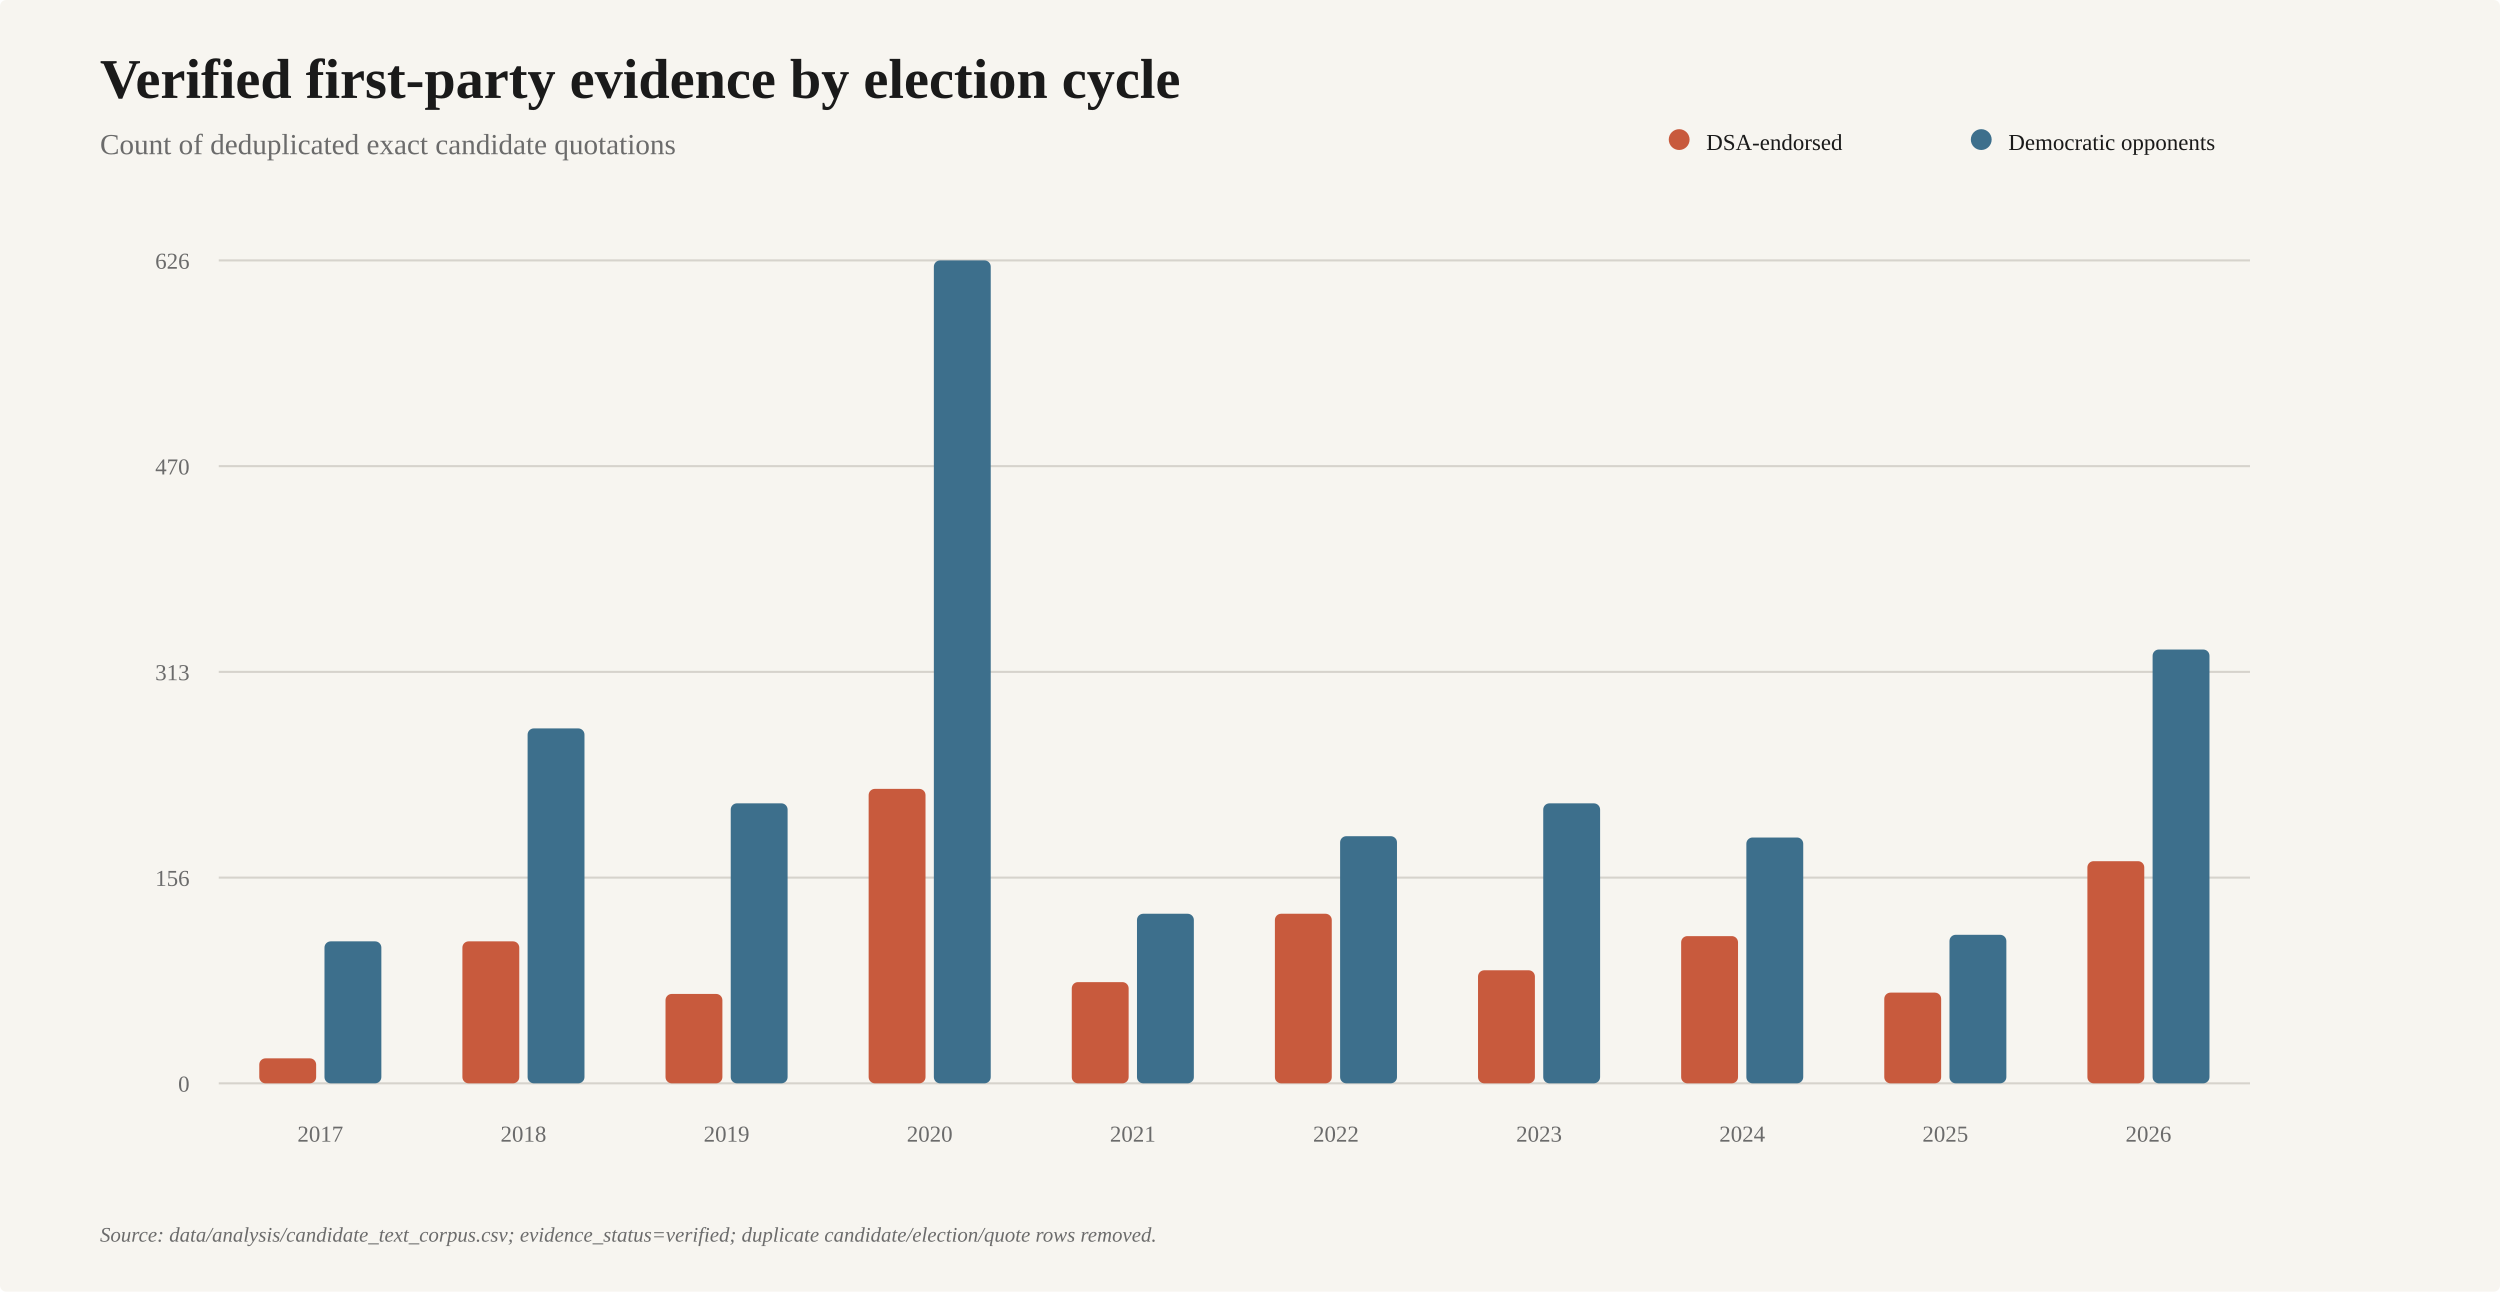
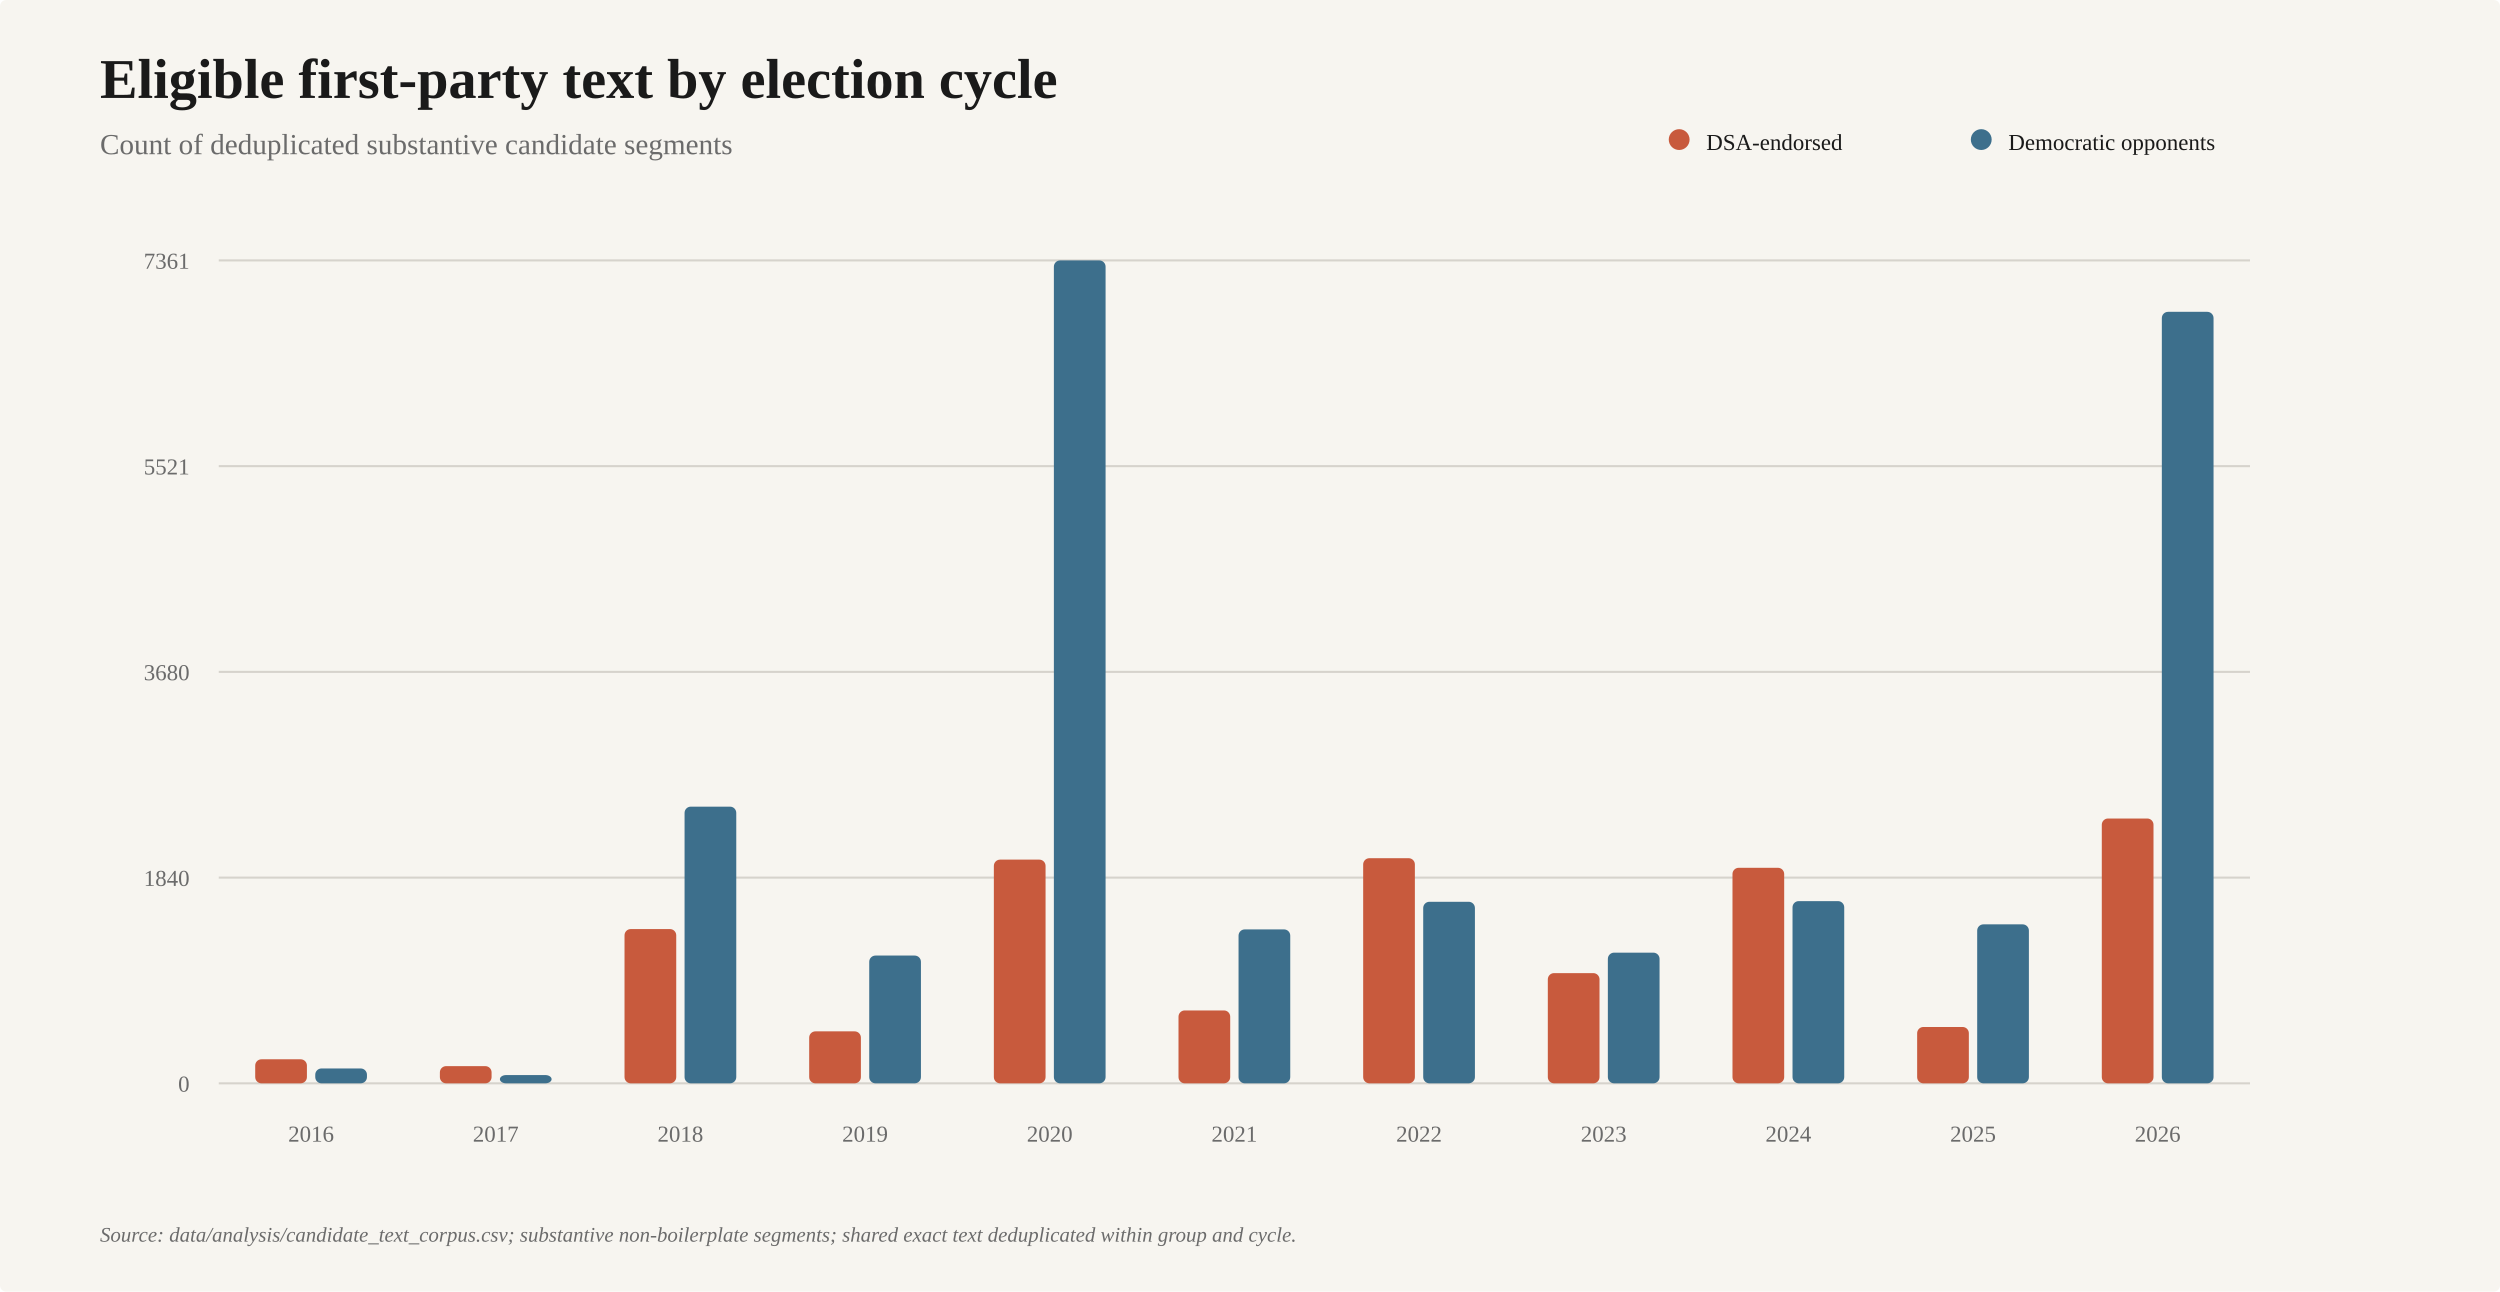
<svg xmlns="http://www.w3.org/2000/svg" width="1200" height="620" viewBox="0 0 1200 620">
  <rect x="0.00" y="0.00" width="1200.00" height="620.00" fill="#F7F5F0" rx="3" />
-   <text x="48" y="47" text-anchor="start" fill="#1A1A1A" font-family="Georgia, Times New Roman, serif" font-size="27px" font-weight="700" font-style="normal">Verified first-party evidence by election cycle</text>
-   <text x="48" y="74" text-anchor="start" fill="#6B6B6B" font-family="Georgia, Times New Roman, serif" font-size="14px" font-weight="400" font-style="normal">Count of deduplicated exact candidate quotations</text>
+   <text x="48" y="47" text-anchor="start" fill="#1A1A1A" font-family="Georgia, Times New Roman, serif" font-size="27px" font-weight="700" font-style="normal">Eligible first-party text by election cycle</text>
+   <text x="48" y="74" text-anchor="start" fill="#6B6B6B" font-family="Georgia, Times New Roman, serif" font-size="14px" font-weight="400" font-style="normal">Count of deduplicated substantive candidate segments</text>
  <line x1="105" y1="520.0" x2="1080" y2="520.0" stroke="#D6D3CC" stroke-width="1" />
  <text x="91" y="524.0" text-anchor="end" fill="#6B6B6B" font-family="Georgia, Times New Roman, serif" font-size="11px" font-weight="400" font-style="normal">0</text>
  <line x1="105" y1="421.25" x2="1080" y2="421.25" stroke="#D6D3CC" stroke-width="1" />
-   <text x="91" y="425.25" text-anchor="end" fill="#6B6B6B" font-family="Georgia, Times New Roman, serif" font-size="11px" font-weight="400" font-style="normal">156</text>
+   <text x="91" y="425.25" text-anchor="end" fill="#6B6B6B" font-family="Georgia, Times New Roman, serif" font-size="11px" font-weight="400" font-style="normal">1840</text>
  <line x1="105" y1="322.5" x2="1080" y2="322.5" stroke="#D6D3CC" stroke-width="1" />
-   <text x="91" y="326.5" text-anchor="end" fill="#6B6B6B" font-family="Georgia, Times New Roman, serif" font-size="11px" font-weight="400" font-style="normal">313</text>
+   <text x="91" y="326.5" text-anchor="end" fill="#6B6B6B" font-family="Georgia, Times New Roman, serif" font-size="11px" font-weight="400" font-style="normal">3680</text>
  <line x1="105" y1="223.75" x2="1080" y2="223.75" stroke="#D6D3CC" stroke-width="1" />
-   <text x="91" y="227.75" text-anchor="end" fill="#6B6B6B" font-family="Georgia, Times New Roman, serif" font-size="11px" font-weight="400" font-style="normal">470</text>
+   <text x="91" y="227.75" text-anchor="end" fill="#6B6B6B" font-family="Georgia, Times New Roman, serif" font-size="11px" font-weight="400" font-style="normal">5521</text>
  <line x1="105" y1="125.0" x2="1080" y2="125.0" stroke="#D6D3CC" stroke-width="1" />
-   <text x="91" y="129.0" text-anchor="end" fill="#6B6B6B" font-family="Georgia, Times New Roman, serif" font-size="11px" font-weight="400" font-style="normal">626</text>
-   <rect x="124.45" y="508.01" width="27.30" height="11.99" fill="#C85A3D" rx="3" />
-   <rect x="155.75" y="451.85" width="27.30" height="68.15" fill="#3D6F8C" rx="3" />
-   <text x="153.75" y="548" text-anchor="middle" fill="#6B6B6B" font-family="Georgia, Times New Roman, serif" font-size="11px" font-weight="400" font-style="normal">2017</text>
-   <rect x="221.95" y="451.85" width="27.30" height="68.15" fill="#C85A3D" rx="3" />
-   <rect x="253.25" y="349.63" width="27.30" height="170.37" fill="#3D6F8C" rx="3" />
-   <text x="251.25" y="548" text-anchor="middle" fill="#6B6B6B" font-family="Georgia, Times New Roman, serif" font-size="11px" font-weight="400" font-style="normal">2018</text>
-   <rect x="319.45" y="477.09" width="27.30" height="42.91" fill="#C85A3D" rx="3" />
-   <rect x="350.75" y="385.60" width="27.30" height="134.40" fill="#3D6F8C" rx="3" />
-   <text x="348.75" y="548" text-anchor="middle" fill="#6B6B6B" font-family="Georgia, Times New Roman, serif" font-size="11px" font-weight="400" font-style="normal">2019</text>
-   <rect x="416.95" y="378.66" width="27.30" height="141.34" fill="#C85A3D" rx="3" />
-   <rect x="448.25" y="125.00" width="27.30" height="395.00" fill="#3D6F8C" rx="3" />
-   <text x="446.25" y="548" text-anchor="middle" fill="#6B6B6B" font-family="Georgia, Times New Roman, serif" font-size="11px" font-weight="400" font-style="normal">2020</text>
-   <rect x="514.45" y="471.41" width="27.30" height="48.59" fill="#C85A3D" rx="3" />
-   <rect x="545.75" y="438.60" width="27.30" height="81.40" fill="#3D6F8C" rx="3" />
-   <text x="543.75" y="548" text-anchor="middle" fill="#6B6B6B" font-family="Georgia, Times New Roman, serif" font-size="11px" font-weight="400" font-style="normal">2021</text>
-   <rect x="611.95" y="438.60" width="27.30" height="81.40" fill="#C85A3D" rx="3" />
-   <rect x="643.25" y="401.37" width="27.30" height="118.63" fill="#3D6F8C" rx="3" />
-   <text x="641.25" y="548" text-anchor="middle" fill="#6B6B6B" font-family="Georgia, Times New Roman, serif" font-size="11px" font-weight="400" font-style="normal">2022</text>
-   <rect x="709.45" y="465.73" width="27.30" height="54.27" fill="#C85A3D" rx="3" />
-   <rect x="740.75" y="385.60" width="27.30" height="134.40" fill="#3D6F8C" rx="3" />
-   <text x="738.75" y="548" text-anchor="middle" fill="#6B6B6B" font-family="Georgia, Times New Roman, serif" font-size="11px" font-weight="400" font-style="normal">2023</text>
-   <rect x="806.95" y="449.33" width="27.30" height="70.67" fill="#C85A3D" rx="3" />
-   <rect x="838.25" y="402.00" width="27.30" height="118.00" fill="#3D6F8C" rx="3" />
-   <text x="836.25" y="548" text-anchor="middle" fill="#6B6B6B" font-family="Georgia, Times New Roman, serif" font-size="11px" font-weight="400" font-style="normal">2024</text>
-   <rect x="904.45" y="476.46" width="27.30" height="43.54" fill="#C85A3D" rx="3" />
-   <rect x="935.75" y="448.70" width="27.30" height="71.30" fill="#3D6F8C" rx="3" />
-   <text x="933.75" y="548" text-anchor="middle" fill="#6B6B6B" font-family="Georgia, Times New Roman, serif" font-size="11px" font-weight="400" font-style="normal">2025</text>
-   <rect x="1001.95" y="413.36" width="27.30" height="106.64" fill="#C85A3D" rx="3" />
-   <rect x="1033.25" y="311.77" width="27.30" height="208.23" fill="#3D6F8C" rx="3" />
-   <text x="1031.25" y="548" text-anchor="middle" fill="#6B6B6B" font-family="Georgia, Times New Roman, serif" font-size="11px" font-weight="400" font-style="normal">2026</text>
+   <text x="91" y="129.0" text-anchor="end" fill="#6B6B6B" font-family="Georgia, Times New Roman, serif" font-size="11px" font-weight="400" font-style="normal">7361</text>
+   <rect x="122.50" y="508.46" width="24.82" height="11.54" fill="#C85A3D" rx="3" />
+   <rect x="151.32" y="512.86" width="24.82" height="7.14" fill="#3D6F8C" rx="3" />
+   <text x="149.318" y="548" text-anchor="middle" fill="#6B6B6B" font-family="Georgia, Times New Roman, serif" font-size="11px" font-weight="400" font-style="normal">2016</text>
+   <rect x="211.14" y="511.74" width="24.82" height="8.26" fill="#C85A3D" rx="3" />
+   <rect x="239.95" y="516.03" width="24.82" height="3.97" fill="#3D6F8C" rx="3" />
+   <text x="237.955" y="548" text-anchor="middle" fill="#6B6B6B" font-family="Georgia, Times New Roman, serif" font-size="11px" font-weight="400" font-style="normal">2017</text>
+   <rect x="299.77" y="445.95" width="24.82" height="74.05" fill="#C85A3D" rx="3" />
+   <rect x="328.59" y="387.19" width="24.82" height="132.81" fill="#3D6F8C" rx="3" />
+   <text x="326.591" y="548" text-anchor="middle" fill="#6B6B6B" font-family="Georgia, Times New Roman, serif" font-size="11px" font-weight="400" font-style="normal">2018</text>
+   <rect x="388.41" y="495.05" width="24.82" height="24.95" fill="#C85A3D" rx="3" />
+   <rect x="417.23" y="458.67" width="24.82" height="61.33" fill="#3D6F8C" rx="3" />
+   <text x="415.227" y="548" text-anchor="middle" fill="#6B6B6B" font-family="Georgia, Times New Roman, serif" font-size="11px" font-weight="400" font-style="normal">2019</text>
+   <rect x="477.05" y="412.62" width="24.82" height="107.38" fill="#C85A3D" rx="3" />
+   <rect x="505.86" y="125.00" width="24.82" height="395.00" fill="#3D6F8C" rx="3" />
+   <text x="503.864" y="548" text-anchor="middle" fill="#6B6B6B" font-family="Georgia, Times New Roman, serif" font-size="11px" font-weight="400" font-style="normal">2020</text>
+   <rect x="565.68" y="485.01" width="24.82" height="34.99" fill="#C85A3D" rx="3" />
+   <rect x="594.50" y="446.11" width="24.82" height="73.89" fill="#3D6F8C" rx="3" />
+   <text x="592.5" y="548" text-anchor="middle" fill="#6B6B6B" font-family="Georgia, Times New Roman, serif" font-size="11px" font-weight="400" font-style="normal">2021</text>
+   <rect x="654.32" y="411.93" width="24.82" height="108.07" fill="#C85A3D" rx="3" />
+   <rect x="683.14" y="432.85" width="24.82" height="87.15" fill="#3D6F8C" rx="3" />
+   <text x="681.136" y="548" text-anchor="middle" fill="#6B6B6B" font-family="Georgia, Times New Roman, serif" font-size="11px" font-weight="400" font-style="normal">2022</text>
+   <rect x="742.95" y="467.09" width="24.82" height="52.91" fill="#C85A3D" rx="3" />
+   <rect x="771.77" y="457.27" width="24.82" height="62.73" fill="#3D6F8C" rx="3" />
+   <text x="769.773" y="548" text-anchor="middle" fill="#6B6B6B" font-family="Georgia, Times New Roman, serif" font-size="11px" font-weight="400" font-style="normal">2023</text>
+   <rect x="831.59" y="416.54" width="24.82" height="103.46" fill="#C85A3D" rx="3" />
+   <rect x="860.41" y="432.53" width="24.82" height="87.47" fill="#3D6F8C" rx="3" />
+   <text x="858.409" y="548" text-anchor="middle" fill="#6B6B6B" font-family="Georgia, Times New Roman, serif" font-size="11px" font-weight="400" font-style="normal">2024</text>
+   <rect x="920.23" y="492.95" width="24.82" height="27.05" fill="#C85A3D" rx="3" />
+   <rect x="949.05" y="443.69" width="24.82" height="76.31" fill="#3D6F8C" rx="3" />
+   <text x="947.045" y="548" text-anchor="middle" fill="#6B6B6B" font-family="Georgia, Times New Roman, serif" font-size="11px" font-weight="400" font-style="normal">2025</text>
+   <rect x="1008.86" y="392.88" width="24.82" height="127.12" fill="#C85A3D" rx="3" />
+   <rect x="1037.68" y="149.68" width="24.82" height="370.32" fill="#3D6F8C" rx="3" />
+   <text x="1035.682" y="548" text-anchor="middle" fill="#6B6B6B" font-family="Georgia, Times New Roman, serif" font-size="11px" font-weight="400" font-style="normal">2026</text>
  <circle cx="806.00" cy="67.00" r="6.00" fill="#C85A3D" stroke="#F7F5F0" stroke-width="2" />
  <text x="819" y="72" text-anchor="start" fill="#1A1A1A" font-family="Georgia, Times New Roman, serif" font-size="11px" font-weight="400" font-style="normal">DSA-endorsed</text>
  <circle cx="951.00" cy="67.00" r="6.00" fill="#3D6F8C" stroke="#F7F5F0" stroke-width="2" />
  <text x="964" y="72" text-anchor="start" fill="#1A1A1A" font-family="Georgia, Times New Roman, serif" font-size="11px" font-weight="400" font-style="normal">Democratic opponents</text>
-   <text x="48" y="596" text-anchor="start" fill="#6B6B6B" font-family="Georgia, Times New Roman, serif" font-size="10px" font-weight="400" font-style="italic">Source: data/analysis/candidate_text_corpus.csv; evidence_status=verified; duplicate candidate/election/quote rows removed.</text>
+   <text x="48" y="596" text-anchor="start" fill="#6B6B6B" font-family="Georgia, Times New Roman, serif" font-size="10px" font-weight="400" font-style="italic">Source: data/analysis/candidate_text_corpus.csv; substantive non-boilerplate segments; shared exact text deduplicated within group and cycle.</text>
</svg>
